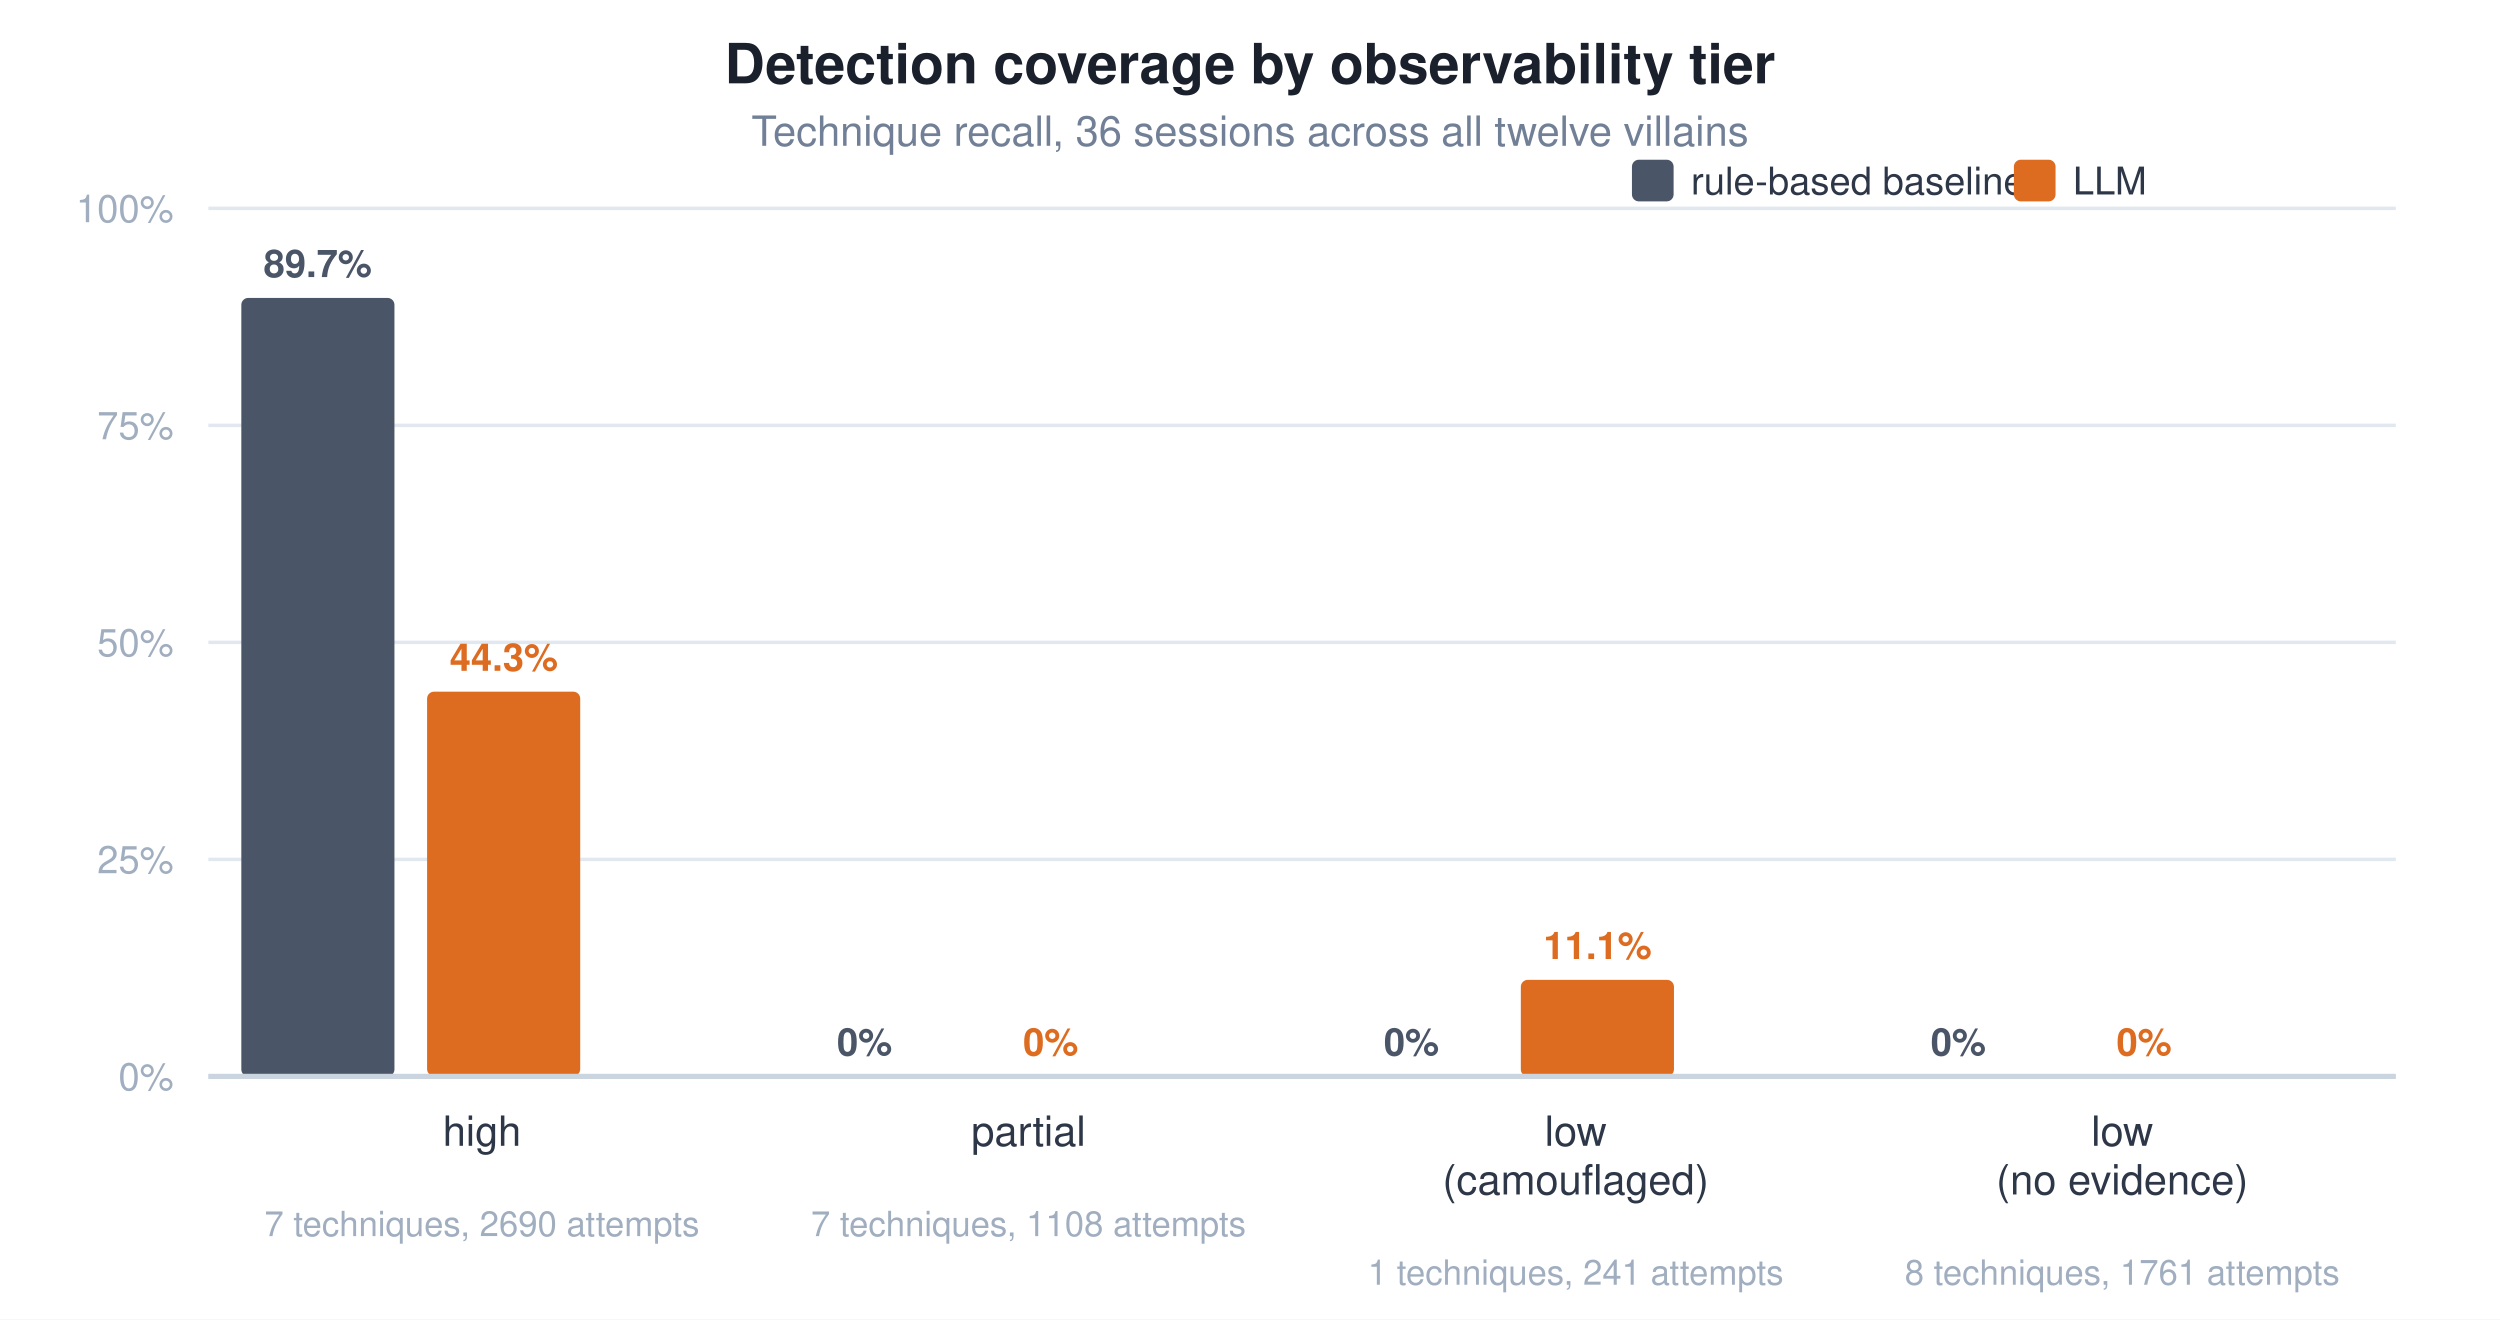
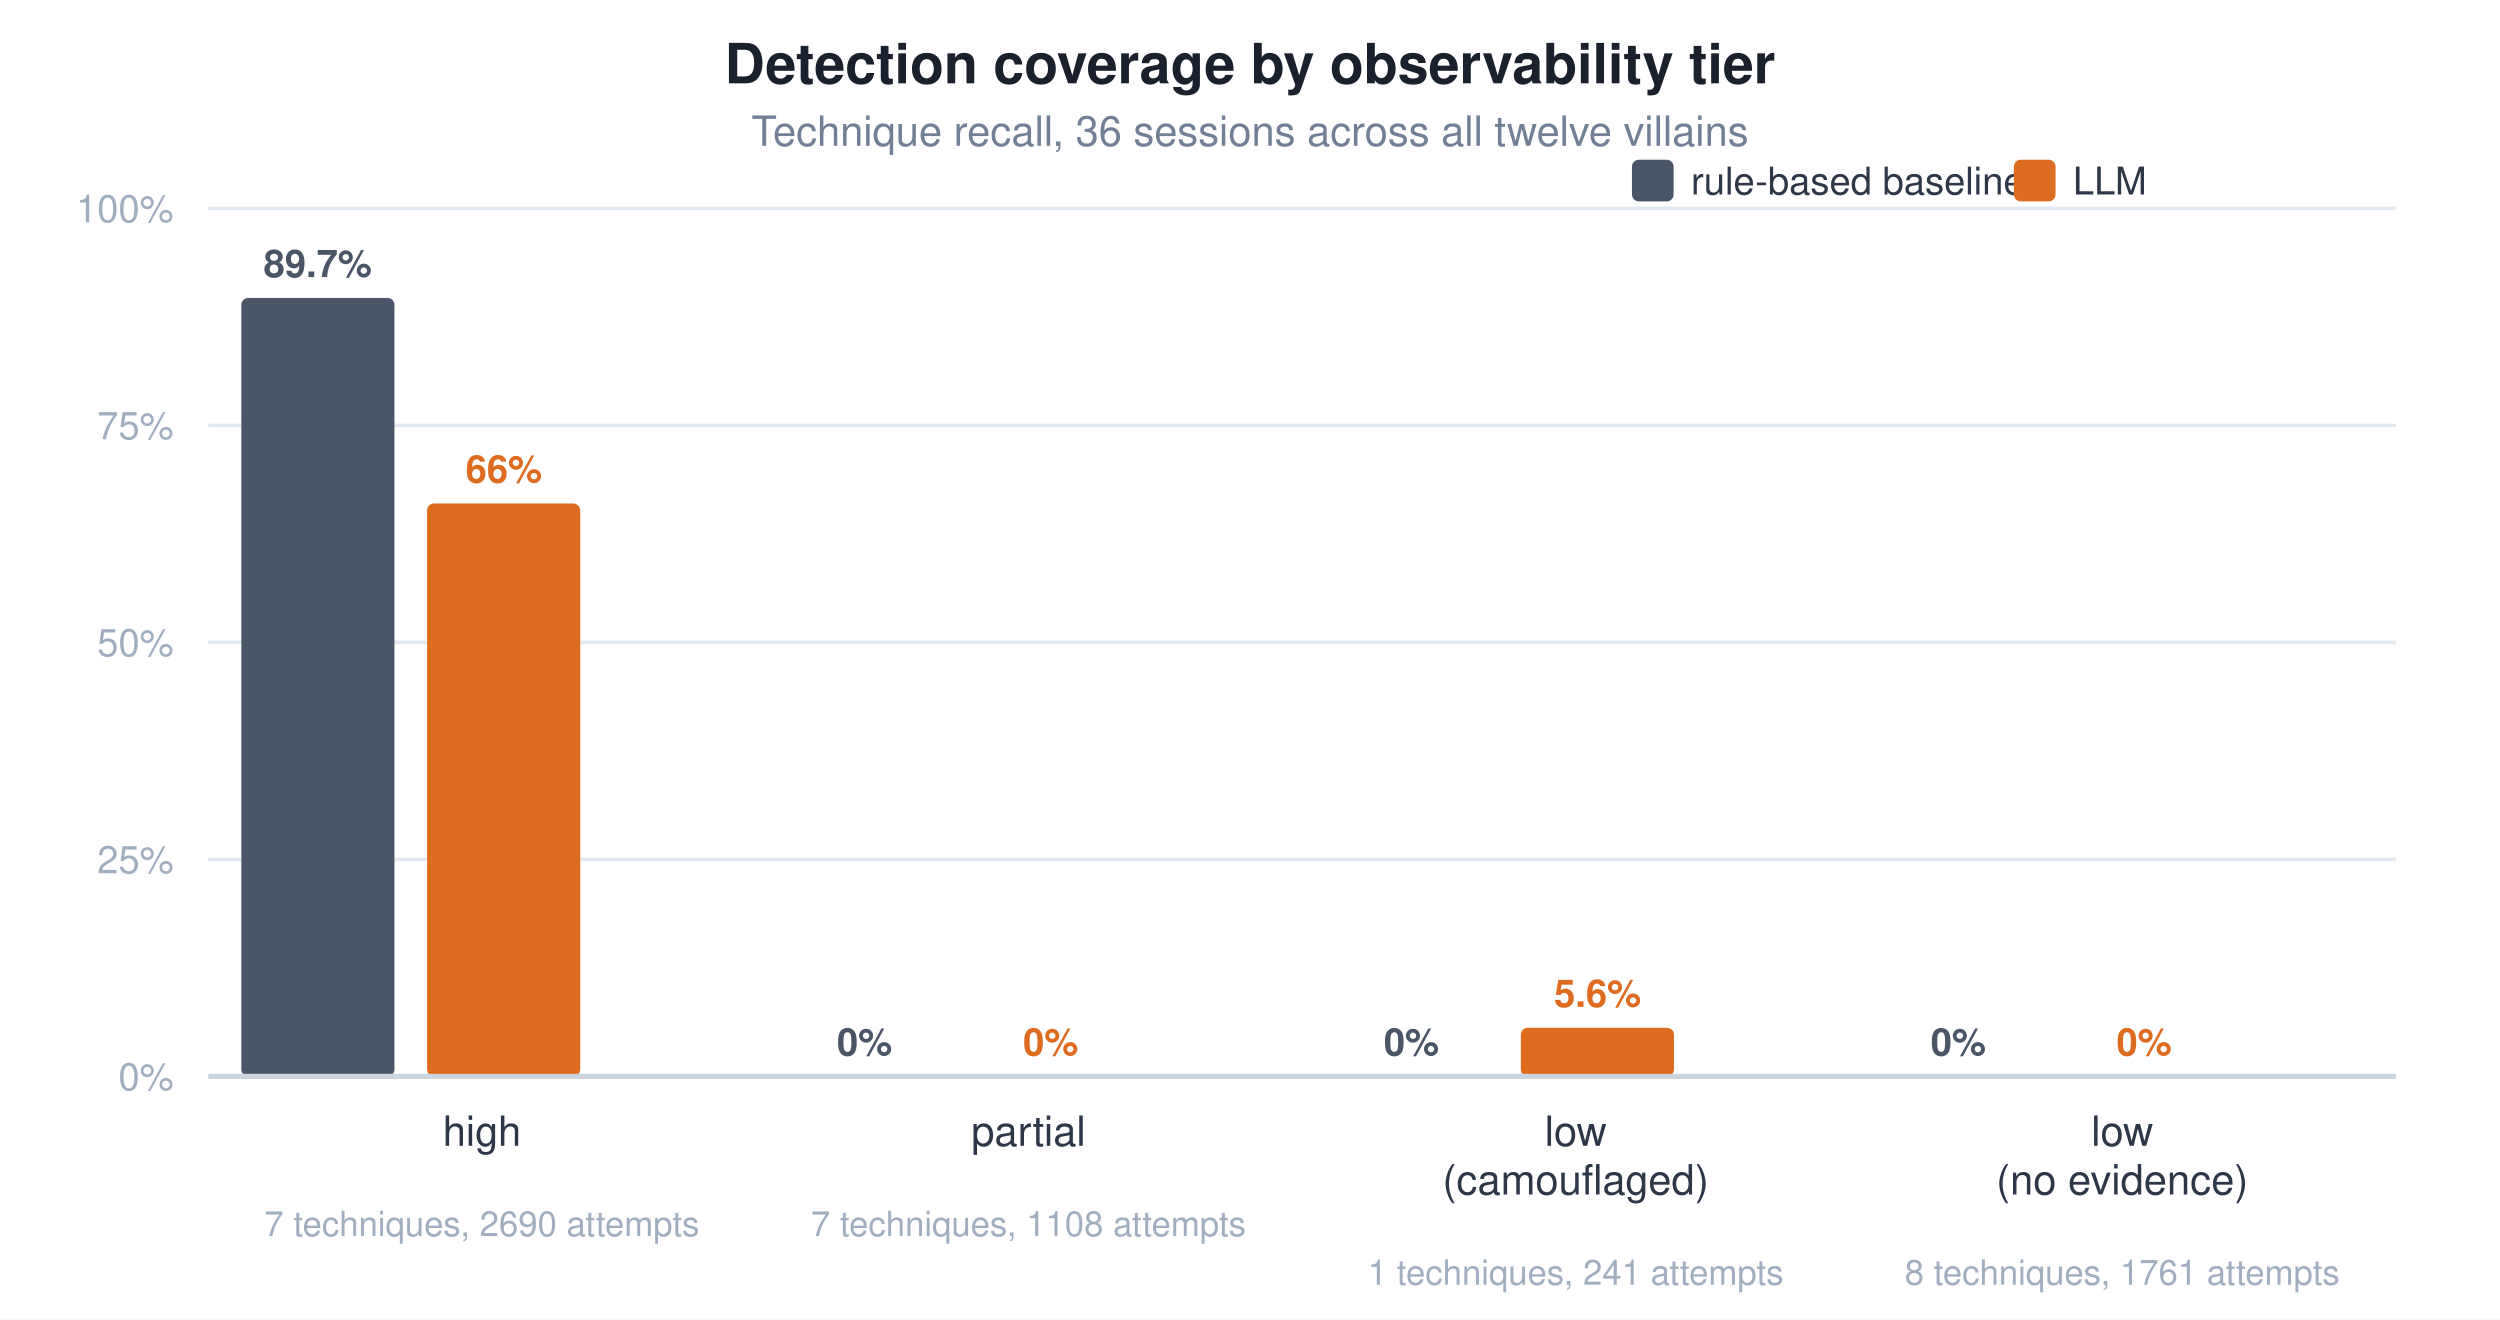
<svg xmlns="http://www.w3.org/2000/svg" width="720" height="380" viewBox="0 0 720 380" font-family="-apple-system,Segoe UI,Helvetica,Arial,sans-serif">
  <rect x="0" y="0" width="720" height="380" fill="#ffffff" />
  <text x="360.0" y="24" text-anchor="middle" font-size="16" font-weight="600" fill="#1a202c">Detection coverage by observability tier</text>
  <text x="360.0" y="42" text-anchor="middle" font-size="12" fill="#718096">Technique recall, 36 sessions across all twelve villains</text>
  <line x1="60" y1="310.0" x2="690" y2="310.0" stroke="#e2e8f0" stroke-width="1" />
  <text x="50" y="314.0" text-anchor="end" font-size="11" fill="#a0aec0">0%</text>
  <line x1="60" y1="247.5" x2="690" y2="247.5" stroke="#e2e8f0" stroke-width="1" />
  <text x="50" y="251.5" text-anchor="end" font-size="11" fill="#a0aec0">25%</text>
  <line x1="60" y1="185.0" x2="690" y2="185.0" stroke="#e2e8f0" stroke-width="1" />
  <text x="50" y="189.0" text-anchor="end" font-size="11" fill="#a0aec0">50%</text>
  <line x1="60" y1="122.5" x2="690" y2="122.5" stroke="#e2e8f0" stroke-width="1" />
  <text x="50" y="126.5" text-anchor="end" font-size="11" fill="#a0aec0">75%</text>
  <line x1="60" y1="60.0" x2="690" y2="60.0" stroke="#e2e8f0" stroke-width="1" />
  <text x="50" y="64.0" text-anchor="end" font-size="11" fill="#a0aec0">100%</text>
  <rect x="69.5" y="85.8" width="44.1" height="224.2" fill="#4a5568" rx="2" />
  <text x="91.5" y="79.8" text-anchor="middle" font-size="11" font-weight="600" fill="#4a5568">89.7%</text>
-   <rect x="123.0" y="199.2" width="44.1" height="110.7" fill="#dd6b20" rx="2" />
-   <text x="145.1" y="193.2" text-anchor="middle" font-size="11" font-weight="600" fill="#dd6b20">44.3%</text>
+   <rect x="123.0" y="145.0" width="44.1" height="165.0" fill="#dd6b20" rx="2" />
+   <text x="145.1" y="139.0" text-anchor="middle" font-size="11" font-weight="600" fill="#dd6b20">66%</text>
  <text x="138.8" y="330.0" text-anchor="middle" font-size="12" fill="#2d3748">high</text>
  <text x="138.8" y="356.0" text-anchor="middle" font-size="10" fill="#a0aec0">7 techniques, 2690 attempts</text>
  <rect x="226.9" y="310.0" width="44.1" height="0.0" fill="#4a5568" rx="2" />
  <text x="249.0" y="304.0" text-anchor="middle" font-size="11" font-weight="600" fill="#4a5568">0%</text>
  <rect x="280.5" y="310.0" width="44.1" height="0.0" fill="#dd6b20" rx="2" />
  <text x="302.6" y="304.0" text-anchor="middle" font-size="11" font-weight="600" fill="#dd6b20">0%</text>
  <text x="296.2" y="330.0" text-anchor="middle" font-size="12" fill="#2d3748">partial</text>
  <text x="296.2" y="356.0" text-anchor="middle" font-size="10" fill="#a0aec0">7 techniques, 1108 attempts</text>
  <rect x="384.4" y="310.0" width="44.1" height="0.0" fill="#4a5568" rx="2" />
  <text x="406.5" y="304.0" text-anchor="middle" font-size="11" font-weight="600" fill="#4a5568">0%</text>
-   <rect x="438.0" y="282.2" width="44.1" height="27.8" fill="#dd6b20" rx="2" />
-   <text x="460.1" y="276.2" text-anchor="middle" font-size="11" font-weight="600" fill="#dd6b20">11.1%</text>
+   <rect x="438.0" y="296.0" width="44.1" height="14.0" fill="#dd6b20" rx="2" />
+   <text x="460.1" y="290.0" text-anchor="middle" font-size="11" font-weight="600" fill="#dd6b20">5.6%</text>
  <text x="453.8" y="330.0" text-anchor="middle" font-size="12" fill="#2d3748">low</text>
  <text x="453.8" y="344.0" text-anchor="middle" font-size="12" fill="#2d3748">(camouflaged)</text>
  <text x="453.8" y="370.0" text-anchor="middle" font-size="10" fill="#a0aec0">1 techniques, 241 attempts</text>
  <rect x="542.0" y="310.0" width="44.1" height="0.0" fill="#4a5568" rx="2" />
  <text x="564.0" y="304.0" text-anchor="middle" font-size="11" font-weight="600" fill="#4a5568">0%</text>
  <rect x="595.5" y="310.0" width="44.1" height="0.0" fill="#dd6b20" rx="2" />
  <text x="617.5" y="304.0" text-anchor="middle" font-size="11" font-weight="600" fill="#dd6b20">0%</text>
  <text x="611.2" y="330.0" text-anchor="middle" font-size="12" fill="#2d3748">low</text>
  <text x="611.2" y="344.0" text-anchor="middle" font-size="12" fill="#2d3748">(no evidence)</text>
  <text x="611.2" y="370.0" text-anchor="middle" font-size="10" fill="#a0aec0">8 techniques, 1761 attempts</text>
  <line x1="60" y1="310" x2="690" y2="310" stroke="#cbd5e0" stroke-width="1.5" />
  <rect x="470" y="46" width="12" height="12" fill="#4a5568" rx="2" />
  <text x="487" y="56" font-size="11" fill="#2d3748">rule-based baseline</text>
  <rect x="580" y="46" width="12" height="12" fill="#dd6b20" rx="2" />
  <text x="597" y="56" font-size="11" fill="#2d3748">LLM</text>
</svg>
